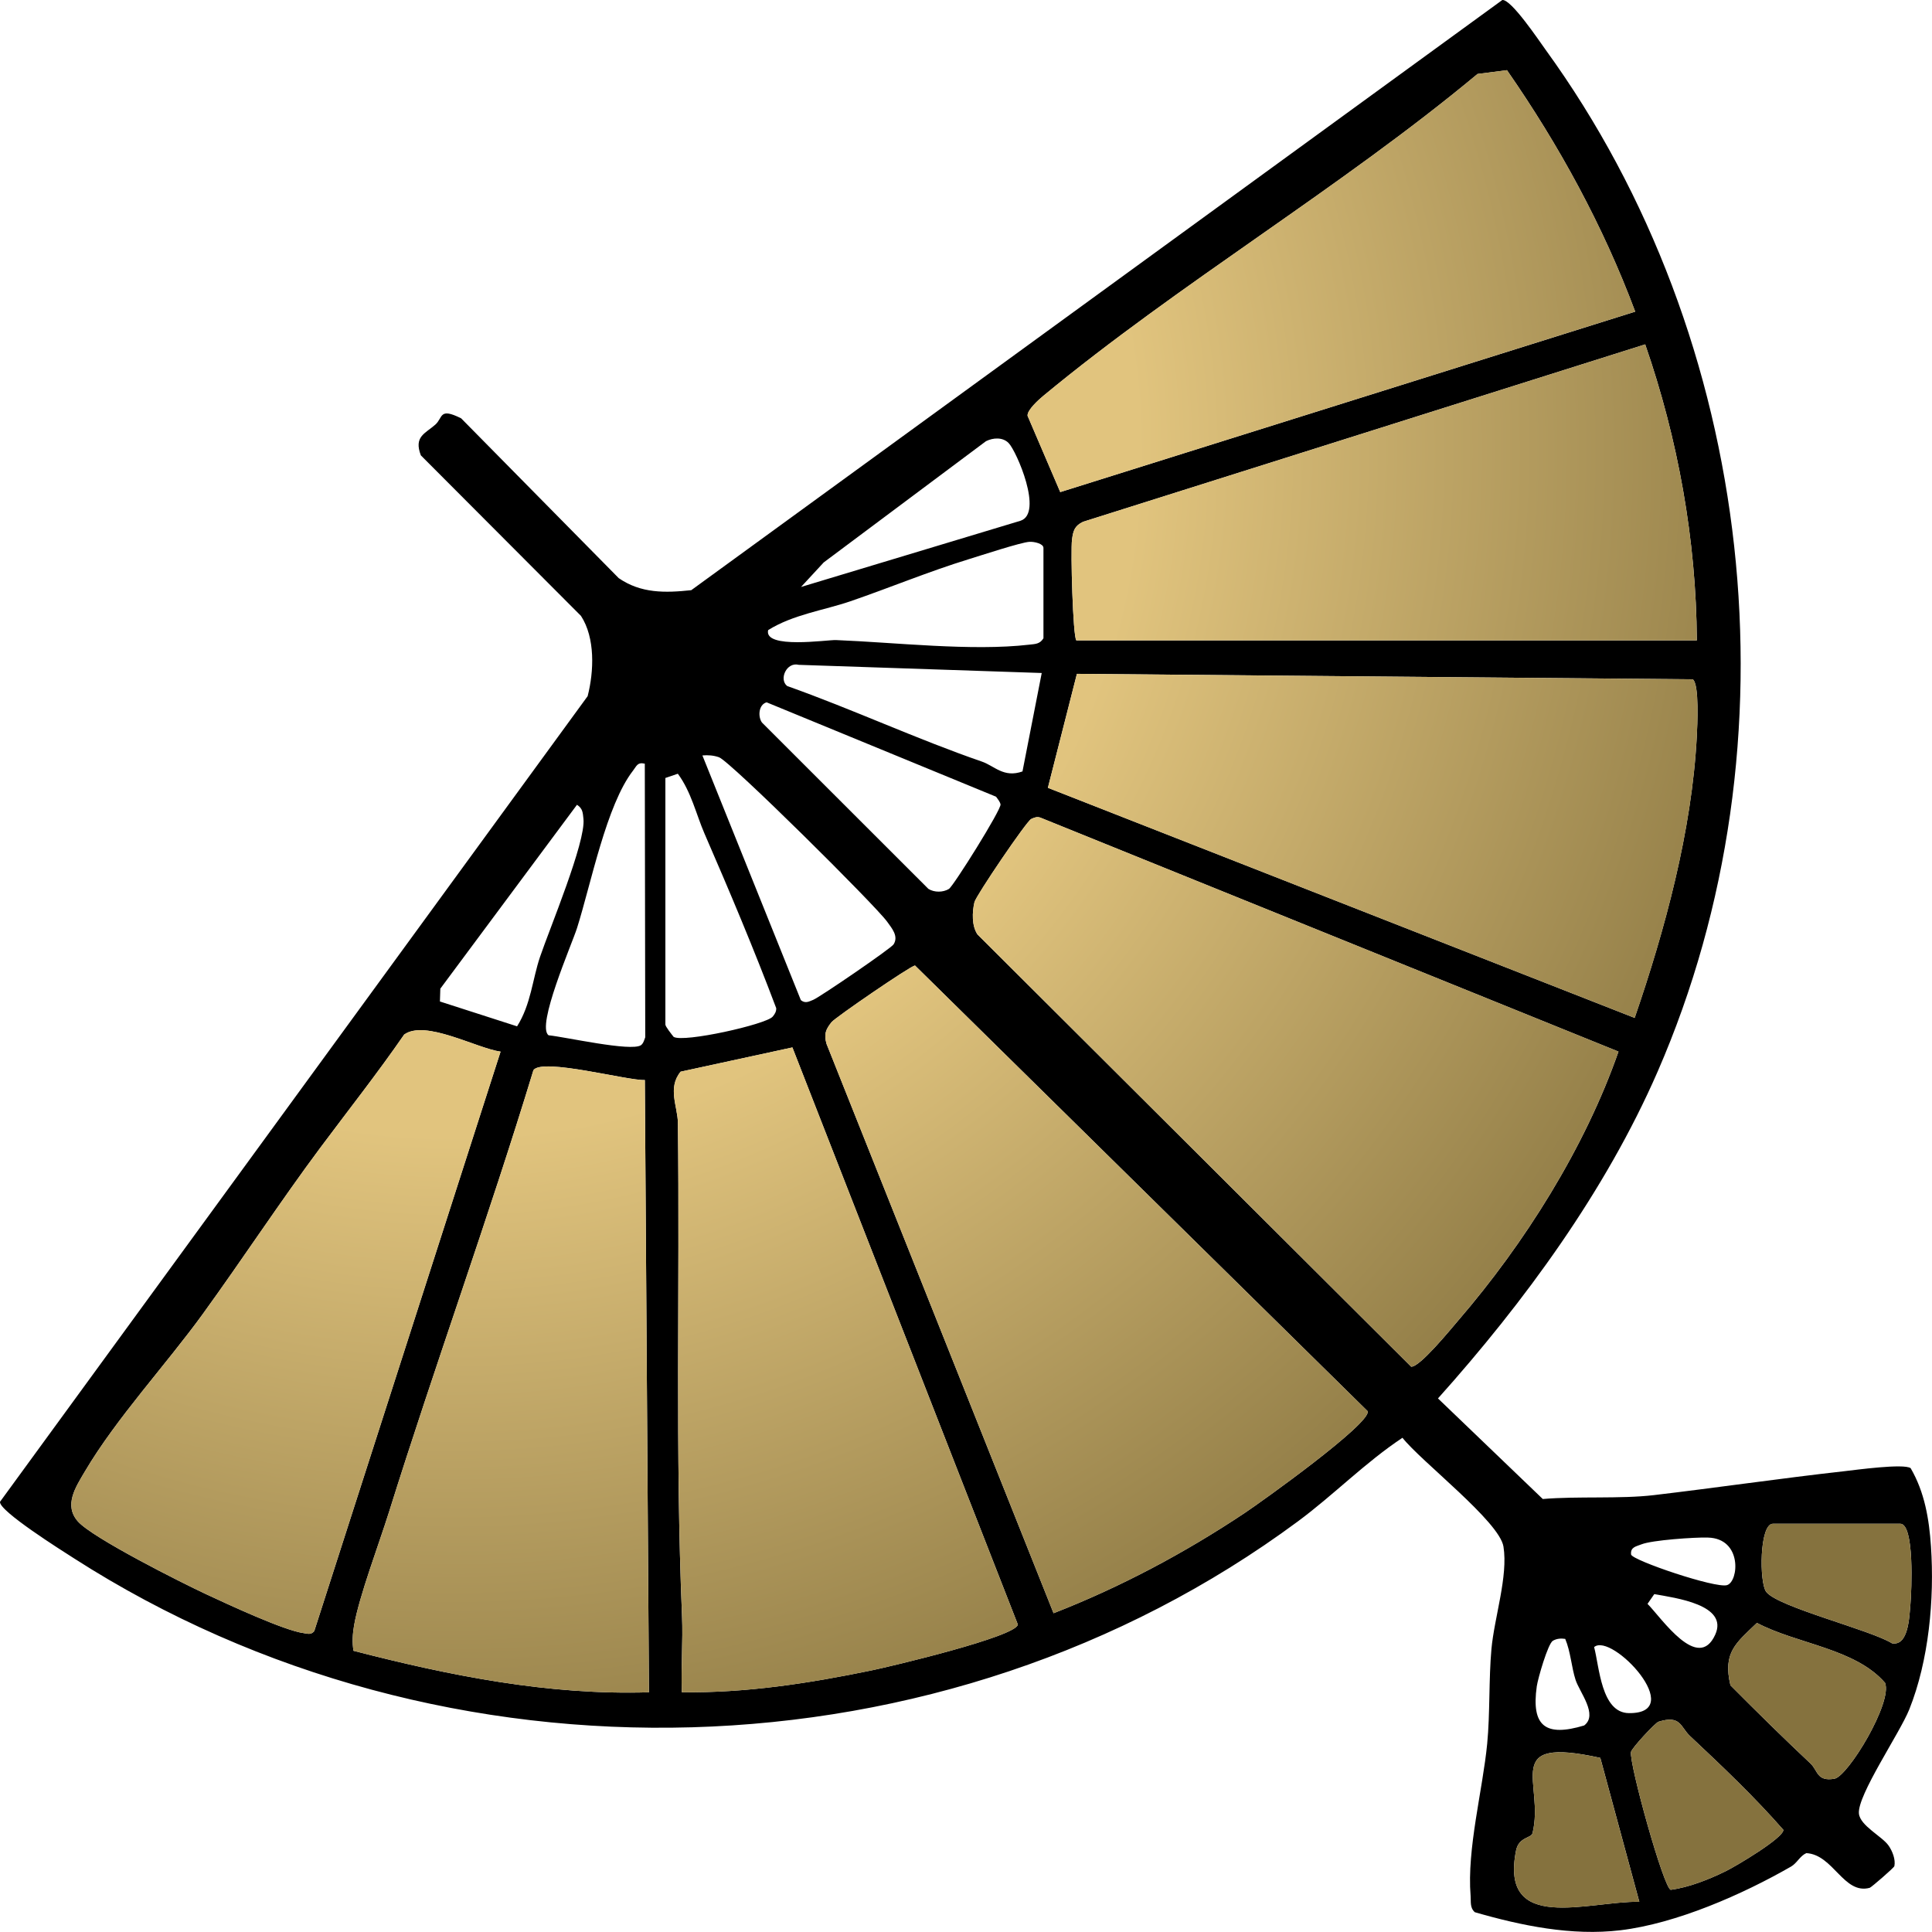
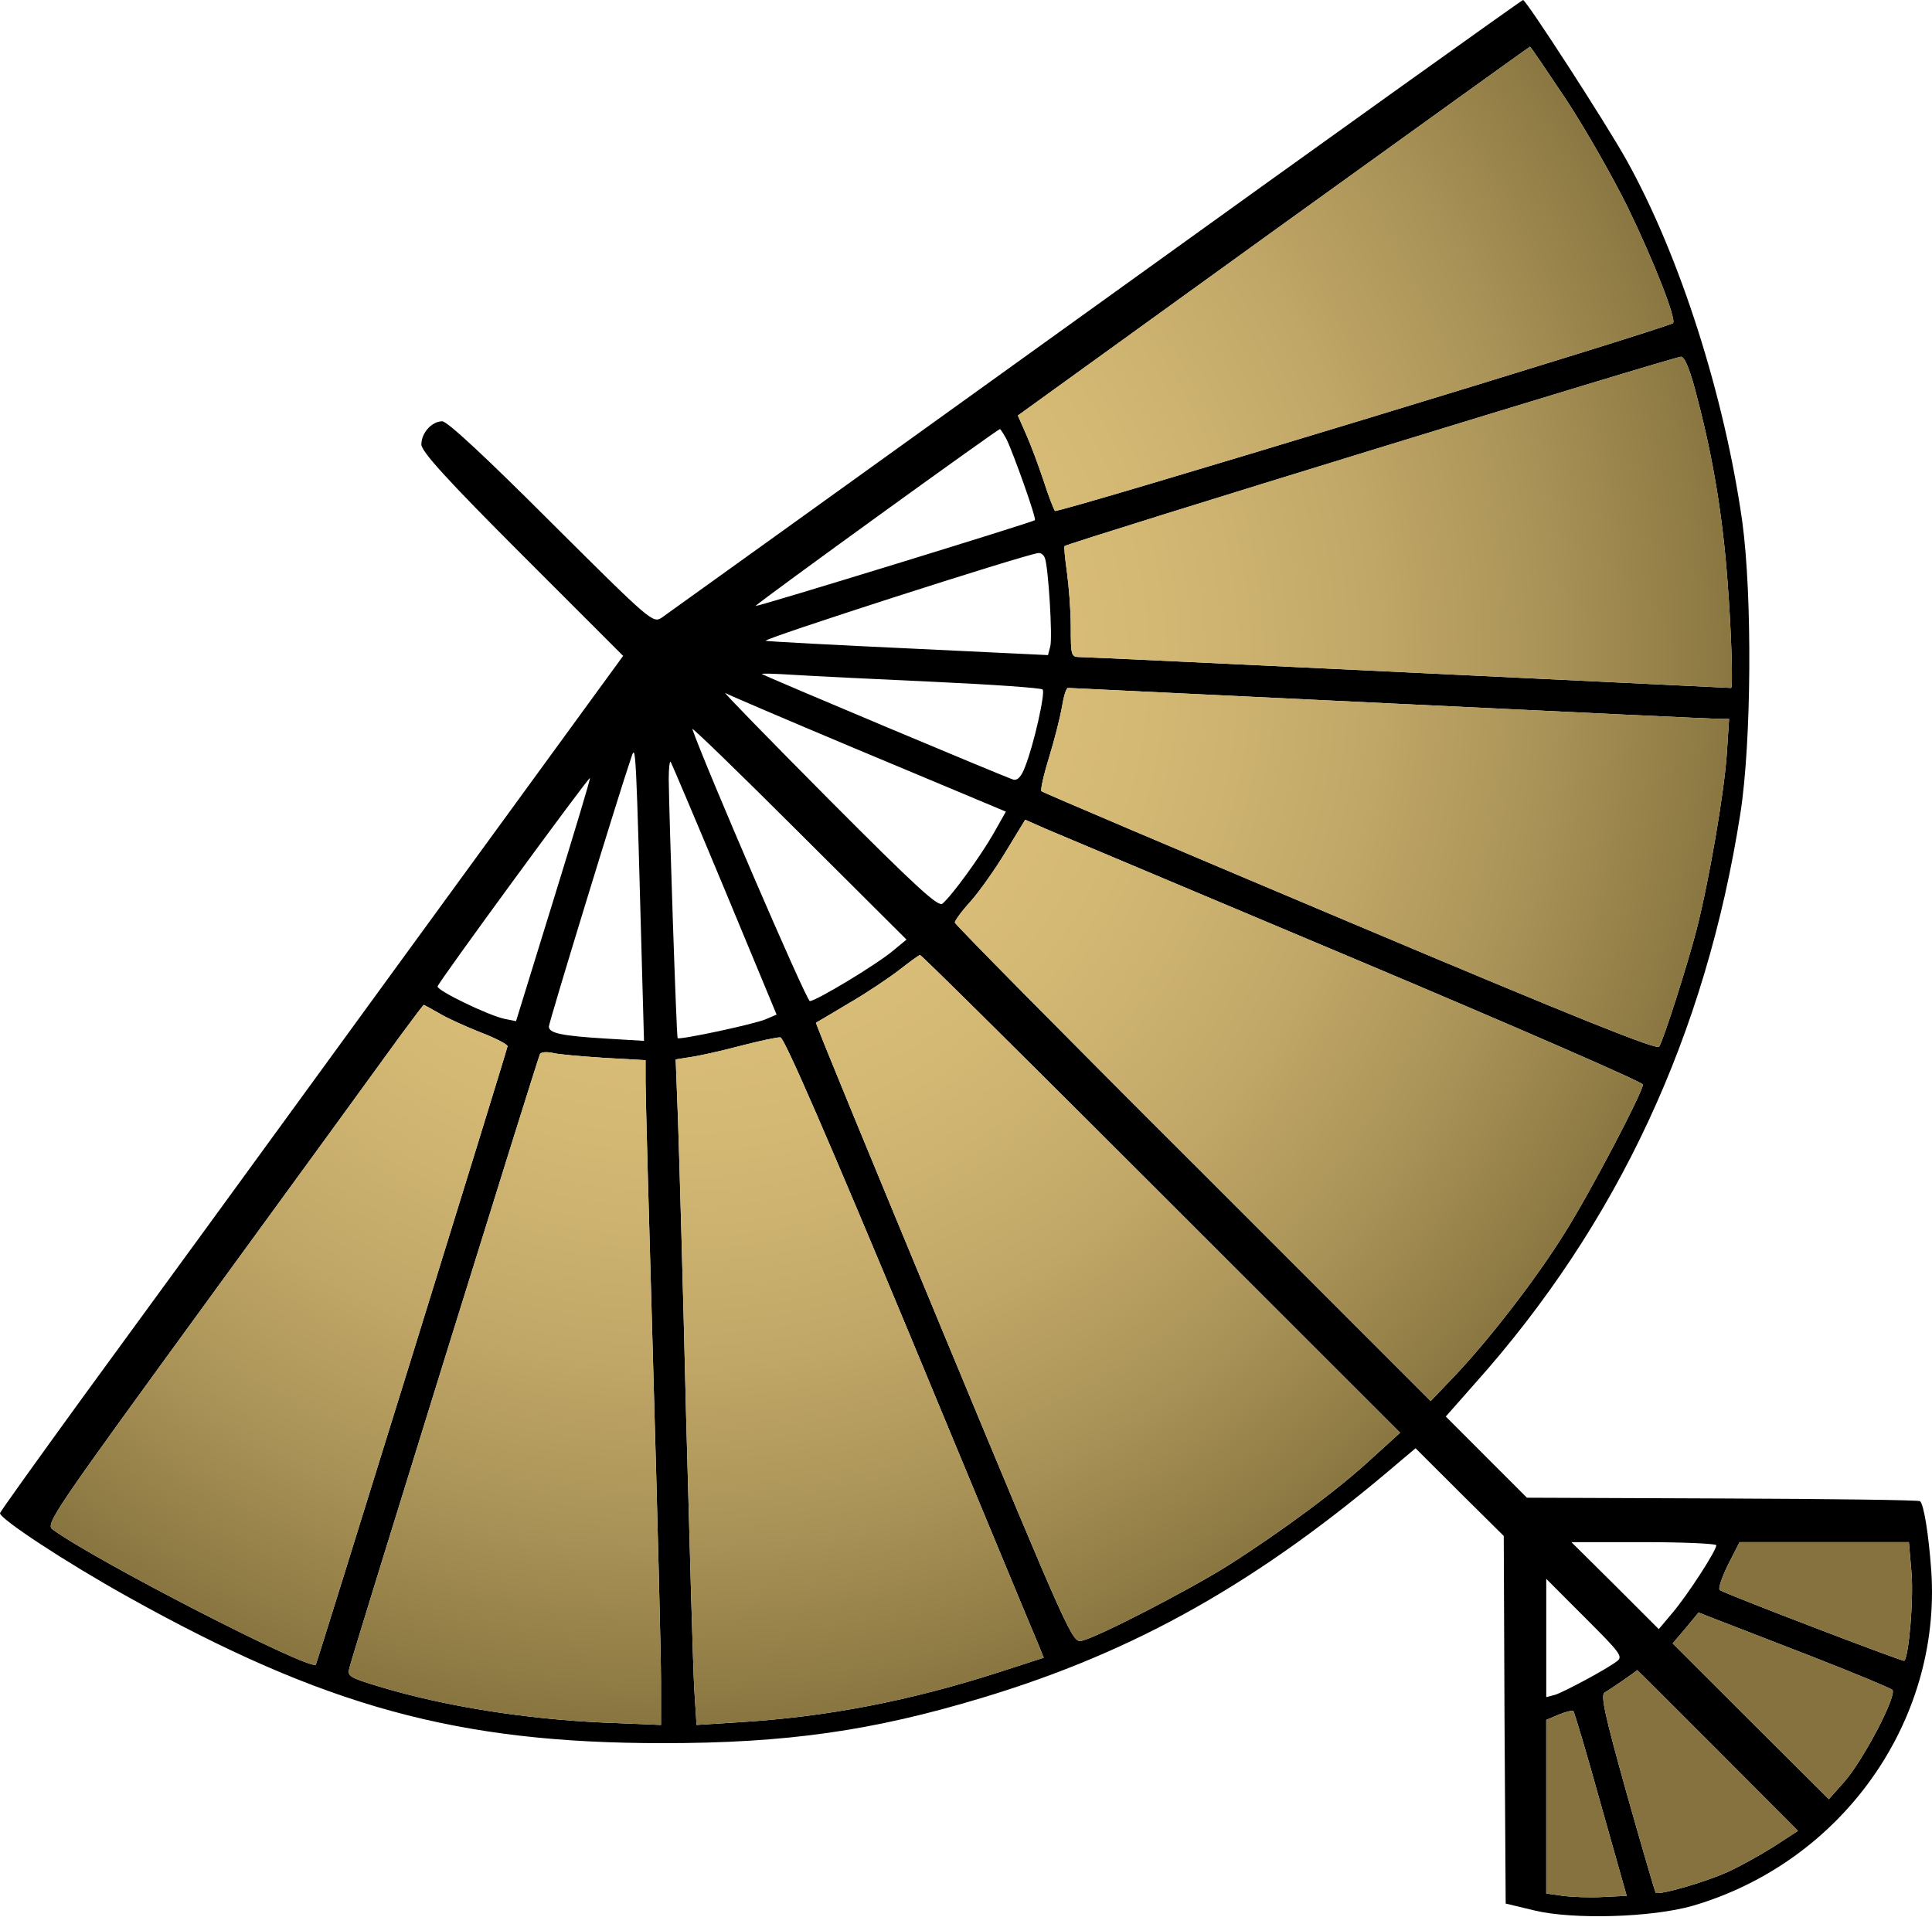
- <svg xmlns="http://www.w3.org/2000/svg" id="Layer_1" width="56.315" height="56.312" viewBox="0 0 56.315 56.312">
+ <svg xmlns="http://www.w3.org/2000/svg" id="Layer_2" width="299.998" height="297.599" viewBox="0 0 299.998 297.599">
  <defs>
-     <style>.cls-1{fill:url(#radial-gradient);}</style>
-     <radialGradient id="radial-gradient" cx="13.231" cy="13.158" fx="13.231" fy="13.158" r="56.938" gradientUnits="userSpaceOnUse">
-       <stop offset=".35" stop-color="#e1c47e" />
-       <stop offset=".746" stop-color="#85723e" />
+     <style>.cls-1{fill:url(#radial-gradient);}.cls-2{fill:#85723e;}</style>
+     <radialGradient id="radial-gradient" cx="105.072" cy="102.908" fx="105.072" fy="102.908" r="167.468" gradientUnits="userSpaceOnUse">
+       <stop offset="0" stop-color="#e1c47e" />
+       <stop offset=".249" stop-color="#ddc17b" />
+       <stop offset=".448" stop-color="#d3b874" />
+       <stop offset=".629" stop-color="#c3a969" />
+       <stop offset=".8" stop-color="#ab9458" />
+       <stop offset=".963" stop-color="#8d7943" />
+       <stop offset="1" stop-color="#85723e" />
    </radialGradient>
  </defs>
-   <path d="M55.049,53.795c.112.162.209.407.169.6-.01.047-.672.619-.718.632-.759.207-1.06-.969-1.849-1.011-.187.084-.271.292-.445.392-1.419.815-3.343,1.66-4.971,1.856-1.421.17-2.889-.133-4.246-.526-.149-.131-.109-.307-.123-.476-.112-1.369.354-3.09.484-4.44.084-.875.044-1.875.123-2.752.084-.925.49-2.123.351-2.989-.117-.731-2.404-2.484-2.944-3.172-1.083.718-2.006,1.666-3.048,2.437-10.326,7.642-24.879,8.004-35.674,1.078-.344-.22-2.204-1.39-2.157-1.65l17.128-23.482c.185-.722.224-1.698-.194-2.339l-4.668-4.68c-.209-.551.125-.633.421-.895.23-.203.103-.51.754-.184l4.593,4.658c.65.447,1.351.432,2.114.351L43.791 0c.26-.024,1.063,1.177,1.263,1.453,6.124,8.443,7.44,20.2,3.263,29.784-1.519,3.485-3.893,6.723-6.402,9.525l3.055,2.932c1.009-.086,2.257.002,3.235-.113,1.816-.214,3.711-.491,5.533-.695.365-.041,1.745-.232,1.954-.092.408.699.539,1.48.593,2.281.104,1.539-.063,3.33-.633,4.754-.275.687-1.521,2.507-1.467,3.035.036.355.68.665.863.931ZM43.925,2.046l-.857.11c-3.983,3.317-8.688,6.099-12.656,9.382-.133.11-.476.416-.46.582l.953,2.224,16.759-5.26c-.934-2.5-2.218-4.85-3.738-7.038ZM31.373,18.666h18.087c-.016-2.927-.55-5.871-1.505-8.628l-16.385,5.171c-.249.12-.288.263-.322.517-.044.328.025,2.833.126,2.94ZM23.349,17.109l6.395-1.929c.676-.216-.116-2.033-.343-2.265-.172-.177-.453-.159-.661-.055l-4.73,3.534-.661.715ZM30.415,18.606v-2.635c0-.125-.267-.185-.406-.178-.244.012-1.435.404-1.778.509-1.155.355-2.302.832-3.446,1.225-.755.259-1.671.386-2.395.84-.129.562,1.73.28,1.976.29,1.707.067,3.962.33,5.636.134.174-.02.308-.015.413-.186ZM29.804,22.486l.561-2.869-7.082-.238c-.356-.092-.585.423-.339.617,1.915.68,3.768,1.545,5.676,2.203.371.128.637.482,1.185.287ZM47.648,29.669c.886-2.576,1.666-5.451,1.81-8.19.017-.329.078-1.53-.116-1.678l-17.952-.16-.846,3.322,17.104,6.707ZM22.345,20.472c-.235.067-.257.418-.135.589l4.852,4.849c.172.107.426.106.598.001.131-.08,1.535-2.323,1.504-2.465-.017-.08-.082-.156-.13-.223l-6.69-2.752ZM20.474,22.02l2.87,7.133c.129.103.229.044.358-.008.188-.075,2.269-1.498,2.345-1.618.152-.24-.052-.47-.185-.657-.34-.477-4.58-4.683-4.904-4.797-.159-.056-.319-.067-.485-.053ZM18.795,22.26c-.218-.049-.237.067-.341.2-.777.998-1.225,3.296-1.634,4.59-.148.468-1.199,2.865-.829,3.127.482.047,2.4.482,2.69.29.07-.047.098-.152.127-.232l-.013-7.976ZM19.395,22.678v7.186c0,.058.179.282.24.359.287.176,2.697-.363,2.887-.589.062-.073.108-.147.104-.247-.648-1.72-1.367-3.424-2.093-5.094-.238-.548-.384-1.213-.775-1.74l-.363.124ZM15.072,29.916c.406-.641.448-1.374.67-2.027.278-.821,1.335-3.344,1.265-4.016-.019-.18-.019-.306-.189-.415l-3.983,5.36-.012.374,2.249.724ZM47.176,30.652l-16.85-6.819c-.099-.035-.177-.002-.267.039-.137.062-1.612,2.24-1.655,2.425-.068.288-.082.689.088.94l12.641,12.6c.25.02,1.153-1.092,1.376-1.351,1.934-2.243,3.693-5.039,4.667-7.833ZM26.67,28.143c-.145.022-2.321,1.514-2.432,1.652-.17.211-.227.353-.145.634l6.617,16.594c1.951-.76,3.824-1.758,5.564-2.917.507-.338,3.66-2.593,3.595-2.968l-13.199-12.996ZM14.592,30.654c-.711-.101-2.196-.94-2.811-.498-.779,1.129-1.63,2.206-2.449,3.305-1.15,1.545-2.265,3.244-3.42,4.839-1.06,1.464-2.524,3.043-3.436,4.589-.271.459-.624.987-.203,1.461.428.482,3.027,1.789,3.745,2.123.611.284,2.262,1.056,2.834,1.13.122.016.207.059.308-.059l5.431-16.89ZM23.097,30.531l-3.258.707c-.389.474-.085,1.012-.079,1.495.057,4.796-.081,9.59.12,14.372.031.737-.032,1.485-.006,2.221,1.863.026,3.717-.261,5.533-.637.575-.119,4.213-.983,4.262-1.336l-6.572-16.823ZM18.797,31.481c-.492.025-2.991-.653-3.248-.288-1.315,4.323-2.864,8.579-4.213,12.89-.286.913-.867,2.444-1.015,3.296-.042.242-.058.496-.017.739,2.809.726,5.691,1.301,8.612,1.21l-.12-17.846ZM51.676,44.416c-.391,0-.401,1.718-.191,1.987.345.443,3.041,1.107,3.664,1.497.48.085.505-.76.538-1.151.032-.38.122-2.334-.298-2.334h-3.713ZM49.782,44.817c-.38-.01-1.622.073-1.938.199-.149.06-.326.078-.3.297.041.172,2.466.994,2.797.891.342-.106.45-1.361-.559-1.386ZM48.22,46.466l-.197.284c.414.42,1.475,2.003,1.974.897.393-.872-1.165-1.07-1.776-1.181ZM52.773,51.403c.219.206.181.532.697.445.396-.067,1.702-2.226,1.477-2.795-.874-1.008-2.568-1.13-3.735-1.748-.61.589-1.0.858-.772,1.82.768.772,1.54,1.533,2.333,2.278ZM45.624,47.771c-.126-.018-.245-.011-.36.055-.143.082-.436,1.096-.469,1.327-.166,1.17.259,1.48,1.381,1.142.414-.312-.132-.966-.25-1.328-.12-.368-.143-.819-.302-1.196ZM46.466,48.01c.154.57.204,1.916,1.014,1.925,1.726.018-.497-2.367-1.014-1.925ZM49.261,50.603c-.279-.262-.265-.621-.917-.417-.094.029-.786.773-.803.883-.055.341.953,3.973,1.159,4.016.535-.071,1.124-.307,1.604-.543.282-.138,1.68-.964,1.679-1.203-.848-.969-1.784-1.856-2.722-2.736ZM47.784,55.434l-1.137-4.194c-2.93-.649-1.615.731-1.976,2.194-.037.15-.4.106-.48.506-.485,2.432,2.098,1.472,3.592,1.494Z" />
-   <path class="cls-1" d="M47.176,30.652c-.974,2.793-2.733,5.59-4.667,7.833-.223.259-1.126,1.371-1.376,1.351l-12.641-12.6c-.17-.251-.155-.652-.088-.94.043-.185,1.518-2.363,1.655-2.425.09-.04.167-.074.267-.039l16.85,6.819ZM24.238,29.795c-.17.211-.227.353-.145.634l6.617,16.594c1.951-.76,3.824-1.758,5.564-2.917.507-.338,3.66-2.593,3.595-2.968l-13.199-12.996c-.145.022-2.321,1.514-2.432,1.652ZM49.459,21.48c.017-.329.078-1.53-.116-1.678l-17.952-.16-.846,3.322,17.104,6.707c.886-2.576,1.666-5.451,1.81-8.19ZM19.839,31.239c-.389.474-.085,1.012-.079,1.495.057,4.796-.081,9.59.12,14.372.031.737-.032,1.485-.006,2.221,1.863.026,3.717-.261,5.533-.637.575-.119,4.213-.983,4.262-1.336l-6.572-16.823-3.258.707ZM49.46,18.666c-.016-2.927-.55-5.871-1.505-8.628l-16.385,5.171c-.249.12-.288.263-.322.517-.044.328.025,2.833.126,2.94h18.087ZM15.549,31.193c-1.315,4.323-2.864,8.579-4.213,12.89-.286.913-.867,2.444-1.015,3.296-.042.242-.058.496-.017.739,2.809.726,5.691,1.301,8.612,1.21l-.12-17.846c-.492.025-2.991-.653-3.248-.288ZM11.781,30.156c-.779,1.129-1.63,2.206-2.449,3.305-1.15,1.545-2.265,3.244-3.42,4.839-1.06,1.464-2.524,3.043-3.436,4.589-.271.459-.624.987-.203,1.461.428.482,3.027,1.789,3.745,2.123.611.284,2.262,1.056,2.834,1.13.122.016.207.059.308-.059l5.431-16.89c-.711-.101-2.196-.94-2.811-.498ZM43.068,2.155c-3.983,3.317-8.688,6.099-12.656,9.382-.133.11-.476.416-.46.582l.953,2.224,16.759-5.26c-.934-2.5-2.218-4.85-3.738-7.038l-.857.11ZM48.344,50.186c-.094.029-.786.773-.803.883-.055.341.953,3.973,1.159,4.016.535-.071,1.124-.307,1.604-.543.282-.138,1.68-.964,1.679-1.203-.848-.969-1.784-1.856-2.722-2.736-.279-.262-.265-.621-.917-.417ZM53.47,51.848c.396-.067,1.702-2.226,1.477-2.795-.874-1.008-2.568-1.13-3.735-1.748-.61.589-1.0.858-.772,1.82.768.772,1.54,1.533,2.333,2.278.219.206.181.532.697.445ZM46.647,51.241c-2.93-.649-1.615.731-1.976,2.194-.037.15-.4.106-.48.506-.485,2.432,2.098,1.472,3.592,1.494l-1.137-4.194ZM51.485,46.403c.345.443,3.041,1.107,3.664,1.497.48.085.505-.76.538-1.151.032-.38.122-2.334-.298-2.334h-3.713c-.391,0-.401,1.718-.191,1.987Z" />
+   <g id="Layer_1_copy_3">
+     <path d="M299.89,244c-.42-5.76-1.14-10.26-1.74-10.86-.18-.18-13.99-.36-30.68-.42l-30.37-.12-6.3-6.3-6.3-6.31,4.5-5.1c22.21-24.85,35.89-54.26,41.24-88.54,1.74-11.1,1.86-33.85.3-45.32-2.77-19.57-9.67-41.24-17.95-56.12-3.24-5.82-15.61-24.91-16.09-24.91-.18,0-30.07,21.37-66.33,47.48-36.31,26.11-66.63,47.9-67.41,48.44-1.38.9-1.68.66-17.17-14.77-10.32-10.32-16.14-15.72-16.92-15.72-1.62,0-3.24,1.8-3.24,3.6,0,1.08,3.96,5.46,15.66,17.16l15.67,15.67-35.6,48.86c-19.57,26.9-41.35,56.79-48.38,66.39-7.02,9.67-12.78,17.71-12.78,17.89,0,.9,10.2,7.62,19.81,12.97,30.61,17.1,51.26,22.75,83.13,22.75,19.21,0,32.6-1.92,49.52-7.03,23.95-7.2,43.1-18.06,64.71-36.55l2.64-2.22,6.85,6.84,6.84,6.78.12,28.57.18,28.52,4.5,1.08c6.06,1.44,18.13,1.08,24.49-.72,23.11-6.73,38.66-28.52,37.1-51.99ZM98.02,117.65c.72-2.16.72-2.4,1.74,35.35l.24,8.65-6-.36c-6.85-.42-8.77-.84-8.77-1.86,0-.66,10.93-36.38,12.79-41.78ZM91.6,120.83c.12.06-2.46,8.58-5.65,18.91l-5.82,18.85-1.8-.36c-2.52-.54-10.62-4.45-10.38-5.05.3-.9,23.34-32.35,23.65-32.35ZM8.16,237.52c-1.14-.84.18-2.7,24.55-36.19,14.17-19.45,27.37-37.58,29.35-40.34,1.98-2.7,3.67-4.92,3.73-4.92.12,0,1.14.6,2.34,1.26,1.14.72,4.08,2.04,6.48,3,2.4.9,4.26,1.92,4.2,2.16-.24,1.2-29.59,95.8-29.77,96.04-.96.96-34.34-16.21-40.88-21.01ZM102.64,267.89l-8.82-.36c-12.19-.54-24.73-2.52-34.88-5.58-4.74-1.44-5.04-1.62-4.68-2.94.66-2.64,29.29-94.84,29.59-95.32.18-.3,1.02-.36,1.92-.18.84.24,4.45.54,8.05.78l6.42.36v3.36c0,1.86.54,21.97,1.2,44.78.66,22.75,1.2,44.48,1.2,48.26v6.84ZM268.13,117.17c-.42,6-2.7,19.39-4.68,27.19-1.44,5.52-5.1,17.05-5.82,18.19-.36.54-12.37-4.26-48.08-19.33-26.17-11.04-47.72-20.17-47.84-20.35-.18-.18.36-2.58,1.2-5.28.84-2.76,1.68-6.12,1.92-7.44.36-2.17.72-3.31,1.02-3.31.06,0,22.57,1.08,49.94,2.4,27.43,1.33,50.48,2.41,51.26,2.41h1.44l-.36,5.52ZM123.11,104.8c2.76.18,12.55.66,21.73,1.08,9.18.42,16.87.96,17.05,1.2.48.42-1.38,8.65-2.7,11.95-.6,1.62-1.2,2.22-1.86,2.04-1.08-.3-38.66-16.09-39.02-16.39-.12-.12,2.04-.06,4.8.12ZM161.23,85.89c.42-.06.84.3,1.02.78.54,1.45,1.2,12.19.84,13.69l-.36,1.38-21.31-1.02c-11.71-.54-21.85-1.08-22.51-1.2-1.08-.12,40.16-13.39,42.32-13.63ZM263.63,62.12c2.4,9.13,3.9,18.31,4.62,28.22.61,7.74.85,16.5.55,16.5-.13,0-22.57-1.08-50.01-2.4-27.37-1.32-50.42-2.4-51.14-2.4-1.32,0-1.38-.24-1.38-4.68,0-2.52-.3-6.36-.6-8.52-.3-2.11-.48-3.97-.36-4.03.48-.48,95.02-29.53,95.74-29.41.6.06,1.5,2.34,2.58,6.72ZM197.72,35.89c21.85-15.72,39.74-28.63,39.86-28.63.1,0,2.6,3.7,5.58,8.16,3.01,4.57,7.27,12.07,9.55,16.69,4.14,8.52,7.62,17.47,7.08,18.07-.78.72-95.62,29.59-95.98,29.17-.18-.24-1.02-2.34-1.74-4.62-.78-2.34-1.98-5.58-2.7-7.2l-1.32-3,39.67-28.64ZM155.28,66.63c.06,0,.55.72,1.03,1.62,1.02,2.1,4.68,12.3,4.38,12.54-.3.3-42.64,13.33-43.39,13.33.82-.87,37.62-27.49,37.98-27.49ZM132.41,116.09c10.51,4.38,20.17,8.46,21.49,9l2.29.96-1.93,3.42c-2.04,3.55-6.42,9.61-7.92,10.87-.66.54-4.02-2.52-17.65-16.21-9.18-9.24-16.44-16.69-16.08-16.51.36.24,9.24,4.03,19.8,8.47ZM124.01,129.23l16.75,16.69-2.1,1.74c-2.58,2.16-11.95,7.81-12.91,7.81-.54,0-16.57-37.28-18.25-42.26-.12-.36,7.33,6.84,16.51,16.02ZM104.14,118.31c.12.18,3.9,9.06,8.35,19.75l8.1,19.51-1.68.72c-1.8.78-13.39,3.24-13.69,2.94-.18-.18-1.32-34.52-1.38-40.22,0-1.62.12-2.82.3-2.7ZM155.4,259.61c-14.1,4.56-26.95,7.02-40.57,7.86l-6.67.42-.36-5.64c-.18-3.12-.72-22.15-1.26-42.26-.48-20.17-1.08-40.87-1.26-46.04l-.36-9.42,2.28-.36c1.32-.18,4.81-.96,7.75-1.74,3-.78,5.82-1.38,6.24-1.32.6.06,7.68,16.39,19.99,45.98,10.5,25.27,19.45,46.94,19.99,48.14l.9,2.22-6.67,2.16ZM212.97,226.54c-5.1,4.74-13.93,11.28-22.33,16.62-6.36,3.97-20.11,11.05-22.63,11.65-1.5.36-1.68,0-21.49-47.72-10.98-26.47-19.93-48.14-19.81-48.26.12-.06,2.46-1.44,5.16-3.06,2.71-1.57,6.19-3.91,7.81-5.17,1.56-1.2,3-2.28,3.18-2.28.24,0,17.03,16.67,37.4,37.04l37.15,37.15-4.44,4.03ZM185.24,180.68c-20.35-20.29-36.98-37.16-36.98-37.4,0-.3,1.08-1.8,2.46-3.3,1.38-1.56,3.84-5.04,5.47-7.74l3-4.93,3.12,1.38c1.68.72,23.23,9.79,47.9,20.17,24.67,10.39,44.9,19.21,44.9,19.57,0,1.14-8.1,16.63-12.07,22.93-4.26,6.9-11.64,16.51-17.22,22.39l-3.67,3.84-36.91-36.91ZM255.29,239.5c6.18,0,11.22.24,11.22.48,0,.84-4.44,7.69-6.72,10.39l-2.22,2.64-6.78-6.78-6.79-6.73h11.29ZM240.1,245.2l6,6.01c5.47,5.46,5.95,6.06,4.99,6.78-1.74,1.32-8.17,4.74-9.61,5.22l-1.38.36v-18.37ZM248.87,294.61c-1.98.12-4.81,0-6.19-.18l-2.58-.36v-26.96l1.98-.84c1.02-.42,2.04-.66,2.22-.54.18.18,2.11,6.67,4.27,14.47l4.02,14.23-3.72.18ZM275.4,286.8c-2.1,1.32-5.34,3.12-7.21,3.96-3.66,1.63-10.62,3.61-11.1,3.19-.12-.18-2.16-7.15-4.5-15.43-3.42-12.25-4.08-15.25-3.42-15.67.78-.42,5.04-3.36,5.04-3.48.06,0,5.68,5.62,12.48,12.43l12.49,12.54-3.78,2.46ZM286.38,276.72l-2.4,2.7-12.12-12.07-12.13-12.12,2.04-2.4,1.98-2.4,2.76,1.08c1.5.6,8.11,3.12,14.71,5.7,6.6,2.58,12.25,4.92,12.61,5.22.84.72-4.45,10.87-7.45,14.29ZM295.69,257.93c-.18.18-27.62-10.32-28.64-10.98-.3-.18.3-1.93,1.26-3.91l1.81-3.54h26.29l.42,4.92c.3,4.15-.42,12.79-1.14,13.51Z" />
+     <path class="cls-2" d="M295.69,257.93c-.18.18-27.62-10.32-28.64-10.98-.3-.18.3-1.93,1.26-3.91l1.81-3.54h26.29l.42,4.92c.3,4.15-.42,12.79-1.14,13.51ZM293.83,262.43c-.36-.3-6.01-2.64-12.61-5.22-6.6-2.58-13.21-5.1-14.71-5.7l-2.76-1.08-1.98,2.4-2.04,2.4,12.13,12.12,12.12,12.07,2.4-2.7c3-3.42,8.29-13.57,7.45-14.29ZM266.69,271.8c-6.8-6.81-12.42-12.43-12.48-12.43,0,.12-4.26,3.06-5.04,3.48-.66.42,0,3.42,3.42,15.67,2.34,8.28,4.38,15.25,4.5,15.43.48.42,7.44-1.56,11.1-3.19,1.87-.84,5.11-2.64,7.21-3.96l3.78-2.46-12.49-12.54ZM248.57,280.2c-2.16-7.8-4.09-14.29-4.27-14.47-.18-.12-1.2.12-2.22.54l-1.98.84v26.96l2.58.36c1.38.18,4.21.3,6.19.18l3.72-.18-4.02-14.23Z" />
+     <path class="cls-1" d="M259.79,50.18c-.78.72-95.62,29.59-95.98,29.17-.18-.24-1.02-2.34-1.74-4.62-.78-2.34-1.98-5.58-2.7-7.2l-1.32-3,39.67-28.64c21.85-15.72,39.74-28.63,39.86-28.63.1,0,2.6,3.7,5.58,8.16,3.01,4.57,7.27,12.07,9.55,16.69,4.14,8.52,7.62,17.47,7.08,18.07ZM268.25,90.34c-.72-9.91-2.22-19.09-4.62-28.22-1.08-4.38-1.98-6.66-2.58-6.72-.72-.12-95.26,28.93-95.74,29.41-.12.06.06,1.92.36,4.03.3,2.16.6,6,.6,8.52,0,4.44.06,4.68,1.38,4.68.72,0,23.77,1.08,51.14,2.4,27.44,1.32,49.88,2.4,50.01,2.4.3,0,.06-8.76-.55-16.5ZM267.05,111.65c-.78,0-23.83-1.08-51.26-2.41-27.37-1.32-49.88-2.4-49.94-2.4-.3,0-.66,1.14-1.02,3.31-.24,1.32-1.08,4.68-1.92,7.44-.84,2.7-1.38,5.1-1.2,5.28.12.18,21.67,9.31,47.84,20.35,35.71,15.07,47.72,19.87,48.08,19.33.72-1.14,4.38-12.67,5.82-18.19,1.98-7.8,4.26-21.19,4.68-27.19l.36-5.52h-1.44ZM210.21,148.86c-24.67-10.38-46.22-19.45-47.9-20.17l-3.12-1.38-3,4.93c-1.63,2.7-4.09,6.18-5.47,7.74-1.38,1.5-2.46,3-2.46,3.3,0,.24,16.63,17.11,36.98,37.4l36.91,36.91,3.67-3.84c5.58-5.88,12.96-15.49,17.22-22.39,3.97-6.3,12.07-21.79,12.07-22.93,0-.36-20.23-9.18-44.9-19.57ZM180.26,185.36c-20.37-20.37-37.16-37.04-37.4-37.04-.18,0-1.62,1.08-3.18,2.28-1.62,1.26-5.1,3.6-7.81,5.17-2.7,1.62-5.04,3-5.16,3.06-.12.12,8.83,21.79,19.81,48.26,19.81,47.72,19.99,48.08,21.49,47.72,2.52-.6,16.27-7.68,22.63-11.65,8.4-5.34,17.23-11.88,22.33-16.62l4.44-4.03-37.15-37.15ZM161.17,255.23c-.54-1.2-9.49-22.87-19.99-48.14-12.31-29.59-19.39-45.92-19.99-45.98-.42-.06-3.24.54-6.24,1.32-2.94.78-6.43,1.56-7.75,1.74l-2.28.36.36,9.42c.18,5.17.78,25.87,1.26,46.04.54,20.11,1.08,39.14,1.26,42.26l.36,5.64,6.67-.42c13.62-.84,26.47-3.3,40.57-7.86l6.67-2.16-.9-2.22ZM101.44,212.79c-.66-22.81-1.2-42.92-1.2-44.78v-3.36l-6.42-.36c-3.6-.24-7.21-.54-8.05-.78-.9-.18-1.74-.12-1.92.18-.3.48-28.93,92.68-29.59,95.32-.36,1.32-.06,1.5,4.68,2.94,10.15,3.06,22.69,5.04,34.88,5.58l8.82.36v-6.84c0-3.78-.54-25.51-1.2-48.26ZM74.61,160.33c-2.4-.96-5.34-2.28-6.48-3-1.2-.66-2.22-1.26-2.34-1.26-.06,0-1.75,2.22-3.73,4.92-1.98,2.76-15.18,20.89-29.35,40.34-24.37,33.49-25.69,35.35-24.55,36.19,6.54,4.8,39.92,21.97,40.88,21.01.18-.24,29.53-94.84,29.77-96.04.06-.24-1.8-1.26-4.2-2.16Z" />
+   </g>
</svg>
